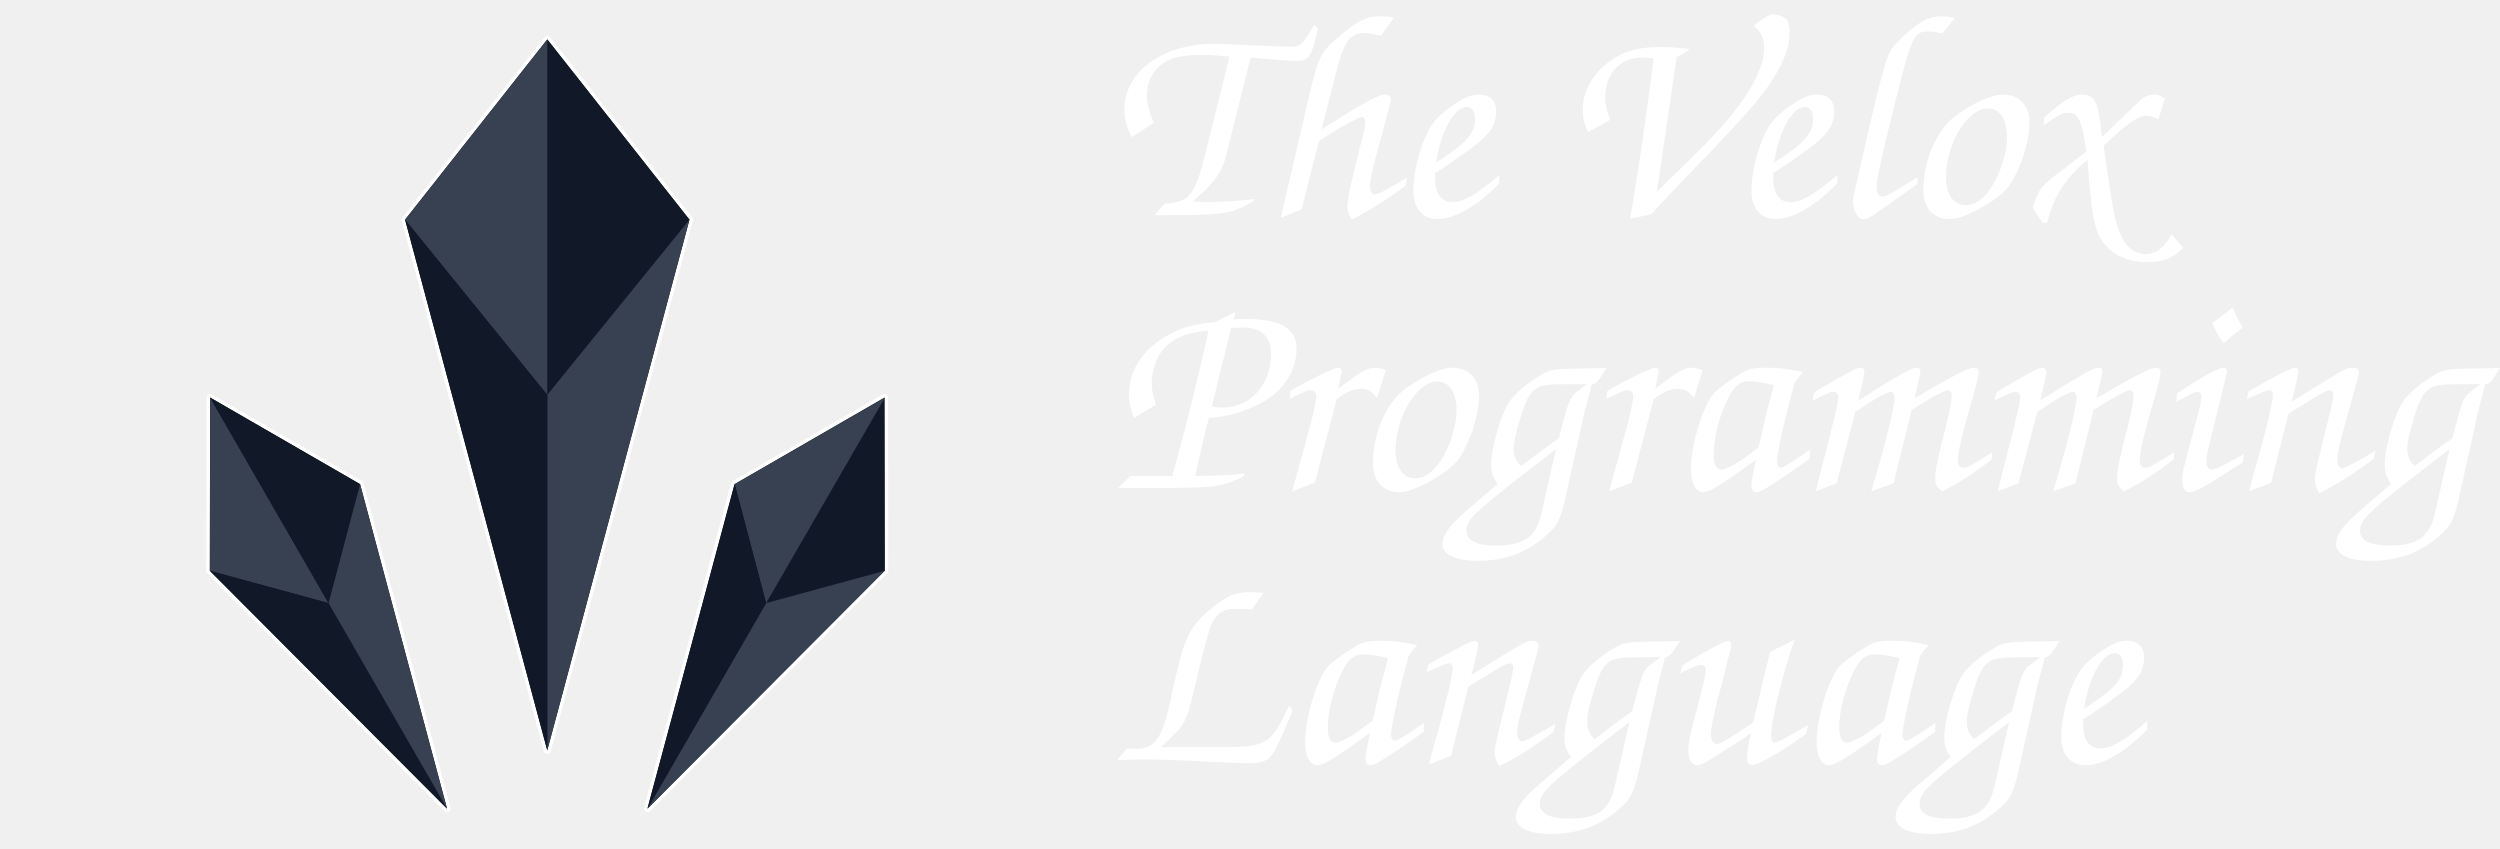
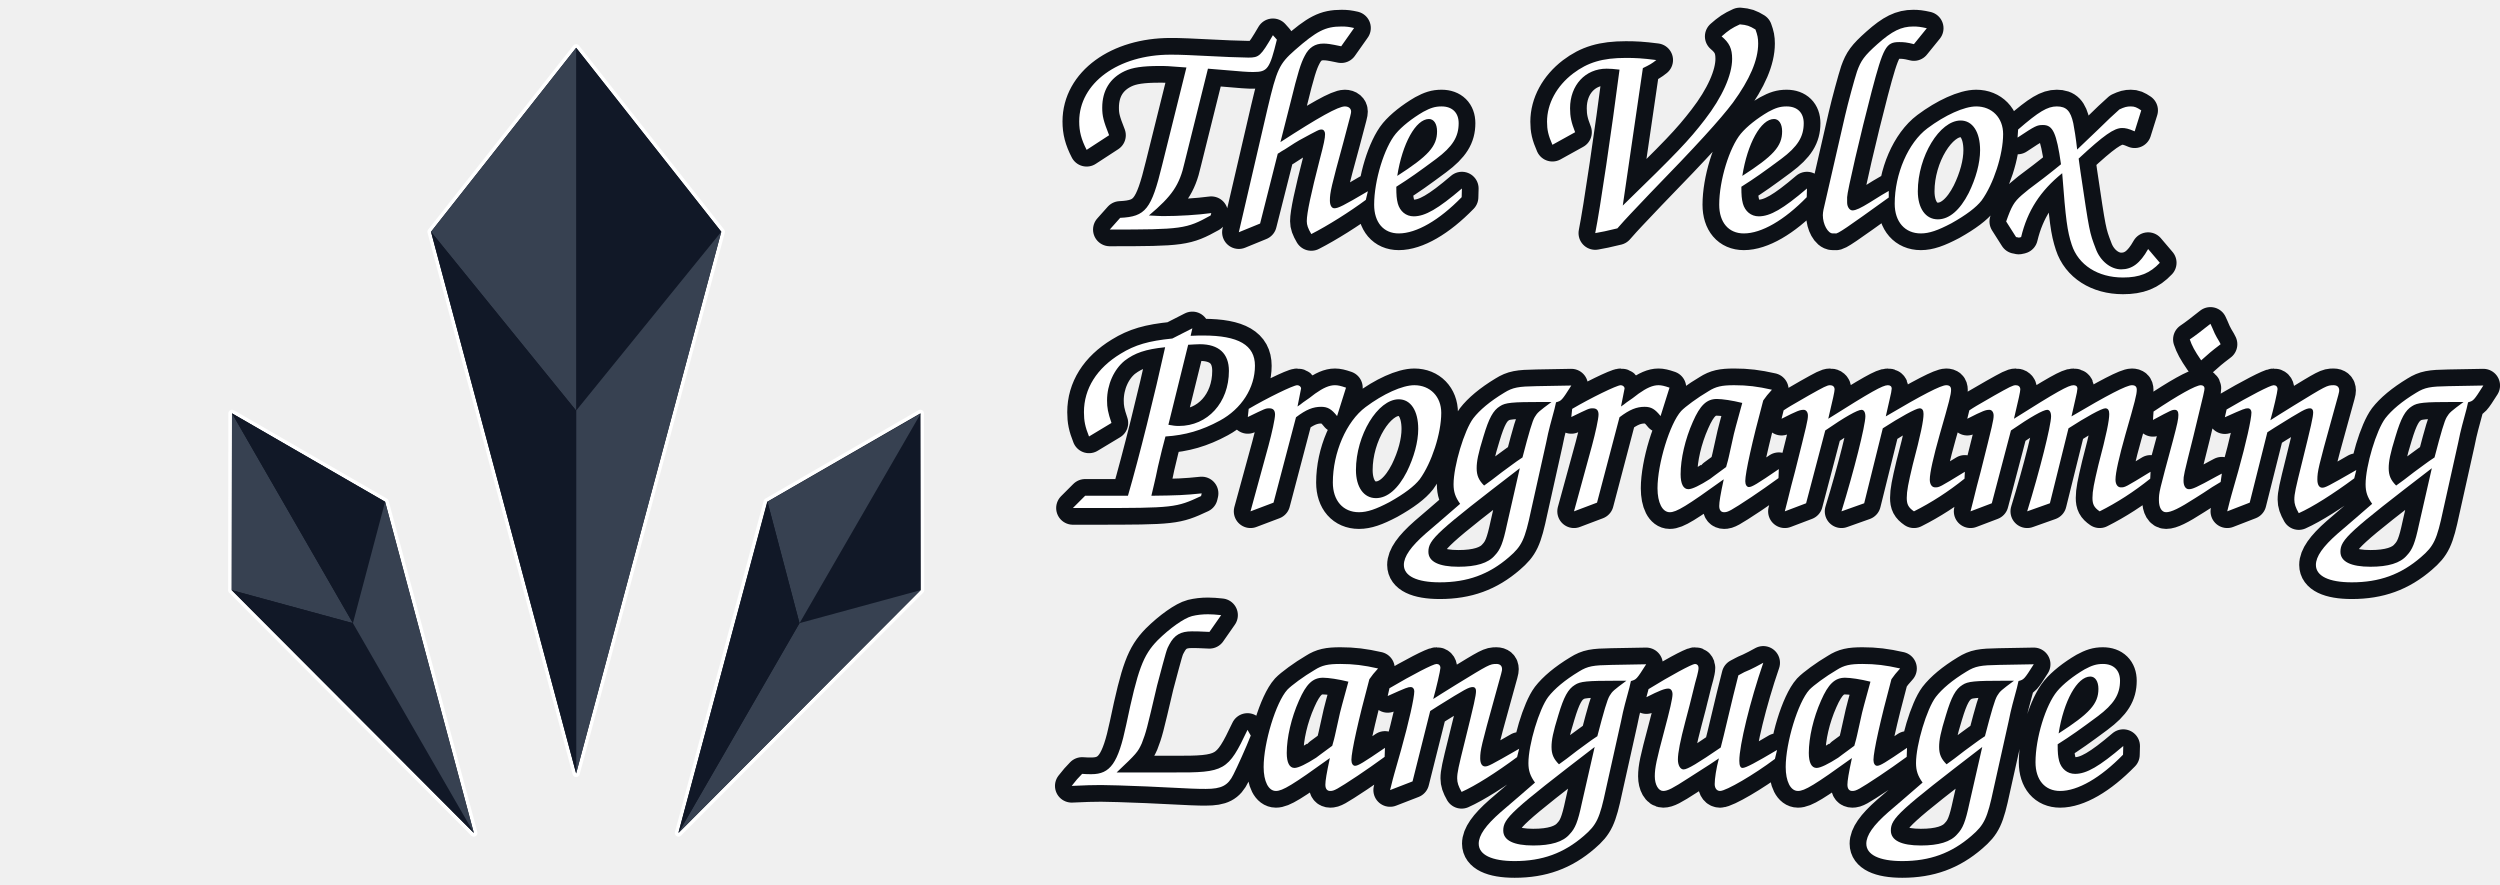
- <svg xmlns="http://www.w3.org/2000/svg" width="175.544mm" height="59.552mm" viewBox="0 0 175.544 59.552" version="1.1" id="svg1" xml:space="preserve">
+ <svg xmlns="http://www.w3.org/2000/svg" width="650" height="230" viewBox="0 0 171.979 60.854" version="1.1" id="svg1" xml:space="preserve">
  <defs id="defs1">
    <clipPath clipPathUnits="userSpaceOnUse" id="clipPath4">
      <g id="use4" />
    </clipPath>
  </defs>
  <g id="layer1" style="display:inline" transform="matrix(0.3483986,0,0,0.3483986,-6.788818,31.86109)">
-     <text xml:space="preserve" style="font-style:normal;font-variant:normal;font-weight:normal;font-stretch:normal;font-size:59.14px;line-height:0.8;font-family:'Ubuntu Mono';-inkscape-font-specification:'Ubuntu Mono, Normal';font-variant-ligatures:normal;font-variant-caps:normal;font-variant-numeric:normal;font-variant-east-asian:normal;text-align:start;writing-mode:lr-tb;direction:ltr;text-anchor:start;fill:#bcd700;stroke:#000000;stroke-width:6.594;stroke-linecap:round;stroke-linejoin:round;stroke-dashoffset:23.811;paint-order:markers stroke fill" x="242.668" y="-48.075" id="text1">
-       <tspan id="tspan1" style="font-style:normal;font-variant:normal;font-weight:normal;font-stretch:normal;font-size:59.14px;font-family:Z003;-inkscape-font-specification:'Z003, Normal';font-variant-ligatures:normal;font-variant-caps:normal;font-variant-numeric:normal;font-variant-east-asian:normal;fill:#ffffff;fill-opacity:1;stroke:none;stroke-width:6.594" x="242.668" y="-48.075">The Velox</tspan>
-       <tspan style="font-style:normal;font-variant:normal;font-weight:normal;font-stretch:normal;font-size:59.14px;font-family:Z003;-inkscape-font-specification:'Z003, Normal';font-variant-ligatures:normal;font-variant-caps:normal;font-variant-numeric:normal;font-variant-east-asian:normal;fill:#ffffff;fill-opacity:1;stroke:none;stroke-width:6.594" x="242.668" y="6.966" id="tspan3">Programming</tspan>
-       <tspan style="font-style:normal;font-variant:normal;font-weight:normal;font-stretch:normal;font-size:59.14px;font-family:Z003;-inkscape-font-specification:'Z003, Normal';font-variant-ligatures:normal;font-variant-caps:normal;font-variant-numeric:normal;font-variant-east-asian:normal;fill:#ffffff;fill-opacity:1;stroke:none;stroke-width:6.594" x="242.668" y="62.007" id="tspan4">Language</tspan>
+     <text xml:space="preserve" style="font-style:normal;font-variant:normal;font-weight:normal;font-stretch:normal;font-size:59.14px;line-height:0.8;font-family:'Ubuntu Mono';-inkscape-font-specification:'Ubuntu Mono, Normal';font-variant-ligatures:normal;font-variant-caps:normal;font-variant-numeric:normal;font-variant-east-asian:normal;text-align:start;writing-mode:lr-tb;direction:ltr;text-anchor:start;fill:#bcd700;stroke:#0d1117;stroke-width:6.594;stroke-linecap:round;stroke-linejoin:round;stroke-dashoffset:23.811;stroke-opacity:1;paint-order:markers stroke fill" x="229.138" y="-46.124" id="text1">
+       <tspan id="tspan1" style="font-style:normal;font-variant:normal;font-weight:normal;font-stretch:normal;font-size:59.14px;font-family:Z003;-inkscape-font-specification:'Z003, Normal';font-variant-ligatures:normal;font-variant-caps:normal;font-variant-numeric:normal;font-variant-east-asian:normal;fill:#ffffff;fill-opacity:1;stroke:#0d1117;stroke-width:6.594;stroke-opacity:1" x="229.138" y="-46.124">The Velox</tspan>
+       <tspan style="font-style:normal;font-variant:normal;font-weight:normal;font-stretch:normal;font-size:59.14px;font-family:Z003;-inkscape-font-specification:'Z003, Normal';font-variant-ligatures:normal;font-variant-caps:normal;font-variant-numeric:normal;font-variant-east-asian:normal;fill:#ffffff;fill-opacity:1;stroke:#0d1117;stroke-width:6.594;stroke-opacity:1" x="229.138" y="8.918" id="tspan3">Programming</tspan>
+       <tspan style="font-style:normal;font-variant:normal;font-weight:normal;font-stretch:normal;font-size:59.14px;font-family:Z003;-inkscape-font-specification:'Z003, Normal';font-variant-ligatures:normal;font-variant-caps:normal;font-variant-numeric:normal;font-variant-east-asian:normal;fill:#ffffff;fill-opacity:1;stroke:#0d1117;stroke-width:6.594;stroke-opacity:1" x="229.138" y="63.959" id="tspan4">Language</tspan>
    </text>
-     <g id="g1" transform="matrix(2.870276,0,0,2.870276,61.77765,-83.50422)">
+     <g id="g1" transform="matrix(2.870276,0,0,2.870276,65.23994,-82.0147)">
      <g id="layer1-53" transform="translate(-57.41867,-96.05195)">
        <path d="m 81.112,96.052 -9.984,12.658 9.984,37.261 9.984,-37.261 z" style="font-variation-settings:'opsz' 96;fill:#111827;stroke:#ffffff;stroke-width:0.5;stroke-linecap:round;stroke-linejoin:round;stroke-dasharray:none;stroke-dashoffset:23.811;stroke-opacity:1;paint-order:markers stroke fill" id="path5" />
        <path d="m 57.437,121.2 -0.018,12.162 16.656,16.705 -6.106,-22.786 z" style="font-variation-settings:'opsz' 96;fill:#111827;stroke:#ffffff;stroke-width:0.5;stroke-linecap:round;stroke-linejoin:round;stroke-dasharray:none;stroke-dashoffset:23.811;stroke-opacity:1;paint-order:markers stroke fill" id="path1" />
        <path d="m 104.788,121.2 0.018,12.162 -16.656,16.705 6.106,-22.786 z" style="font-variation-settings:'opsz' 96;fill:#111827;stroke:#ffffff;stroke-width:0.5;stroke-linecap:round;stroke-linejoin:round;stroke-dasharray:none;stroke-dashoffset:23.811;stroke-opacity:1;paint-order:markers stroke fill" id="path1-2" />
        <path style="font-variation-settings:'opsz' 96;fill:#111827;fill-opacity:1;stroke-width:2.583;stroke-linecap:round;stroke-linejoin:round;stroke-dashoffset:23.811;paint-order:markers stroke fill" d="m 91.096,108.71 -9.984,12.301 V 96.052 Z" id="path19-5" />
        <path style="font-variation-settings:'opsz' 96;fill:#374151;fill-opacity:1;stroke-width:2.583;stroke-linecap:round;stroke-linejoin:round;stroke-dashoffset:23.811;paint-order:markers stroke fill" d="m 81.112,121.011 v 24.959 l 9.984,-37.261 z" id="path20-62" />
        <path style="font-variation-settings:'opsz' 96;fill:#111827;fill-opacity:1;stroke-width:2.583;stroke-linecap:round;stroke-linejoin:round;stroke-dashoffset:23.811;paint-order:markers stroke fill" d="m 104.806,133.362 -8.337,2.272 8.319,-14.433 z" id="path21-9" />
        <path style="font-variation-settings:'opsz' 96;fill:#374151;fill-opacity:1;stroke-width:2.583;stroke-linecap:round;stroke-linejoin:round;stroke-dashoffset:23.811;paint-order:markers stroke fill" d="m 104.806,133.362 -16.656,16.705 8.319,-14.434 z" id="path22-1" />
        <path style="font-variation-settings:'opsz' 96;fill:#374151;fill-opacity:1;stroke-width:2.583;stroke-linecap:round;stroke-linejoin:round;stroke-dashoffset:23.811;paint-order:markers stroke fill" d="m 71.128,108.71 9.984,12.301 V 96.052 Z" id="path19-0-2" />
        <path style="font-variation-settings:'opsz' 96;fill:#111827;fill-opacity:1;stroke-width:2.583;stroke-linecap:round;stroke-linejoin:round;stroke-dashoffset:23.811;paint-order:markers stroke fill" d="m 81.112,121.011 v 24.959 L 71.128,108.71 Z" id="path20-6-7" />
        <path style="font-variation-settings:'opsz' 96;fill:#374151;fill-opacity:1;stroke-width:2.583;stroke-linecap:round;stroke-linejoin:round;stroke-dashoffset:23.811;paint-order:markers stroke fill" d="m 57.419,133.362 8.337,2.272 -8.319,-14.434 z" id="path21-2-0" />
        <path style="font-variation-settings:'opsz' 96;fill:#111827;fill-opacity:1;stroke-width:2.583;stroke-linecap:round;stroke-linejoin:round;stroke-dashoffset:23.811;paint-order:markers stroke fill" d="m 57.419,133.362 16.656,16.705 -8.319,-14.433 z" id="path22-6-9" />
        <path style="font-variation-settings:'opsz' 96;fill:#111827;fill-opacity:1;stroke-width:2.583;stroke-linecap:round;stroke-linejoin:round;stroke-dashoffset:23.811;paint-order:markers stroke fill" d="m 67.969,127.281 -2.213,8.353 -8.319,-14.434 z" id="path21-2-7-3" />
        <path style="font-variation-settings:'opsz' 96;fill:#374151;fill-opacity:1;stroke-width:2.583;stroke-linecap:round;stroke-linejoin:round;stroke-dashoffset:23.811;paint-order:markers stroke fill" d="m 67.969,127.281 6.106,22.786 -8.319,-14.433 z" id="path22-6-5-6" />
        <path style="font-variation-settings:'opsz' 96;fill:#374151;fill-opacity:1;stroke-width:2.583;stroke-linecap:round;stroke-linejoin:round;stroke-dashoffset:23.811;paint-order:markers stroke fill" d="m 94.275,127.283 2.203,8.355 8.337,-14.423 z" id="path21-2-9-0" />
        <path style="font-variation-settings:'opsz' 96;fill:#111827;fill-opacity:1;stroke-width:2.583;stroke-linecap:round;stroke-linejoin:round;stroke-dashoffset:23.811;paint-order:markers stroke fill" d="m 94.275,127.283 -6.134,22.779 8.337,-14.423 z" id="path22-6-2-6" />
      </g>
    </g>
  </g>
</svg>
